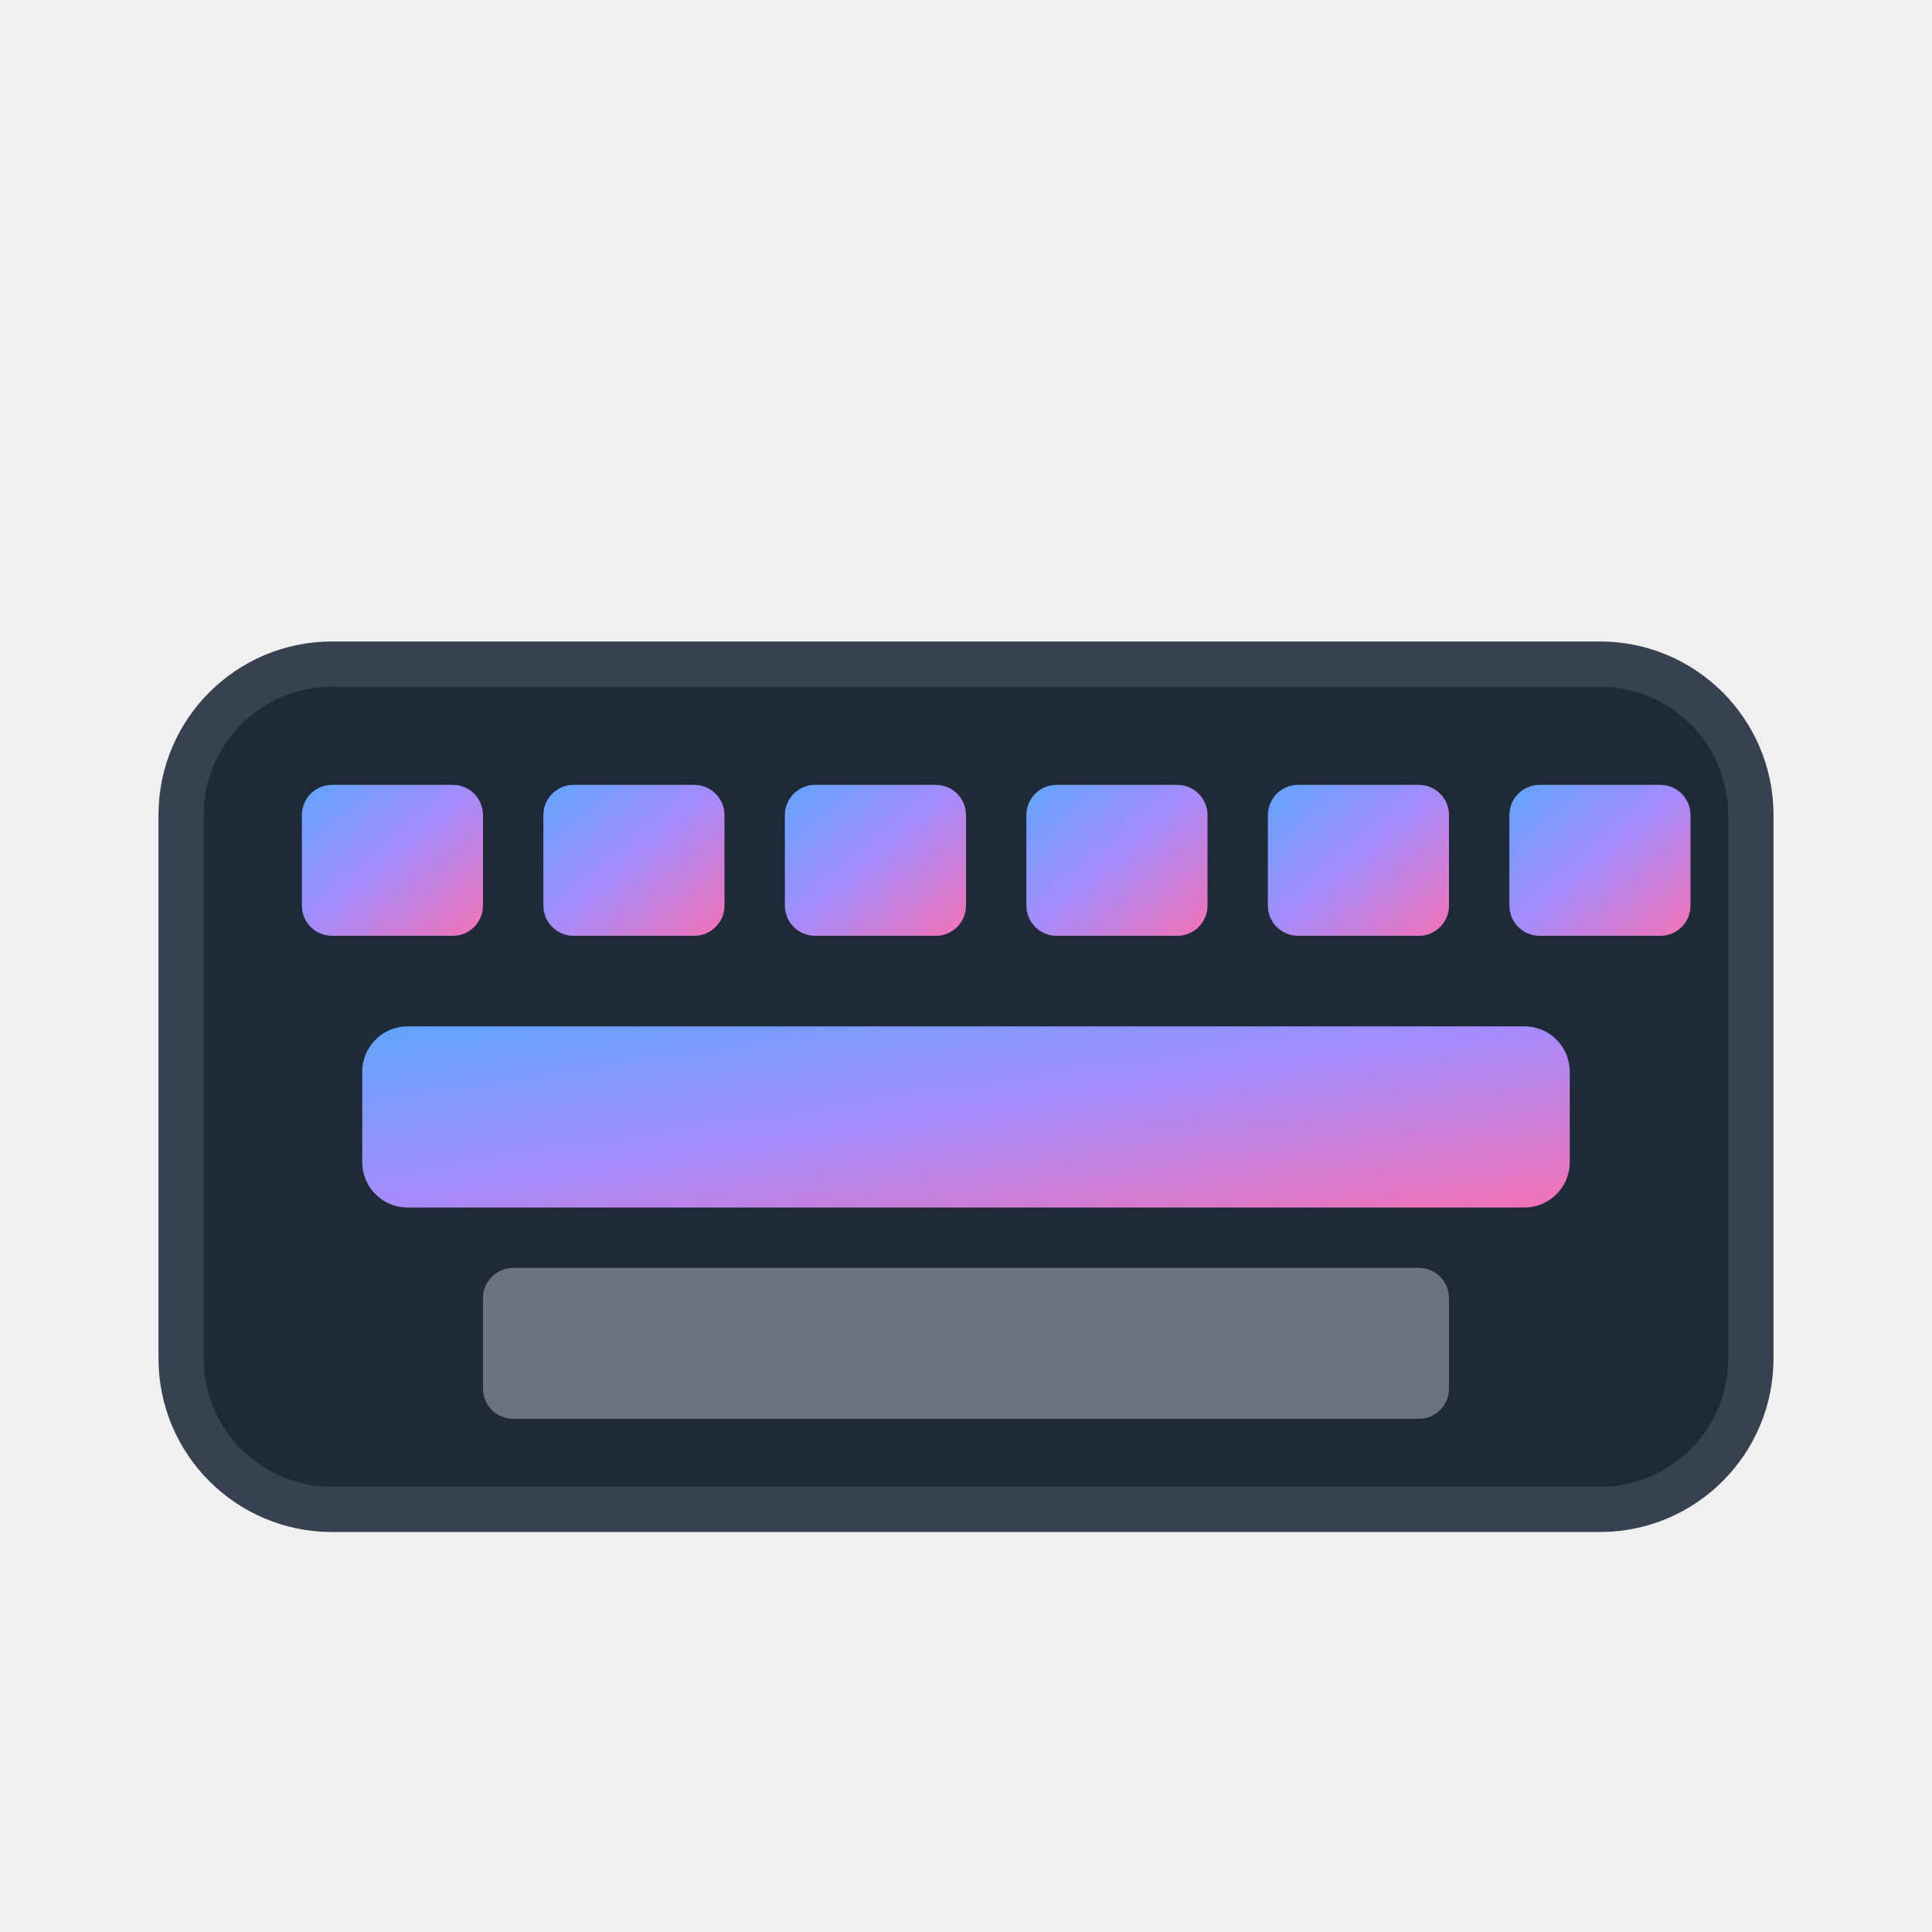
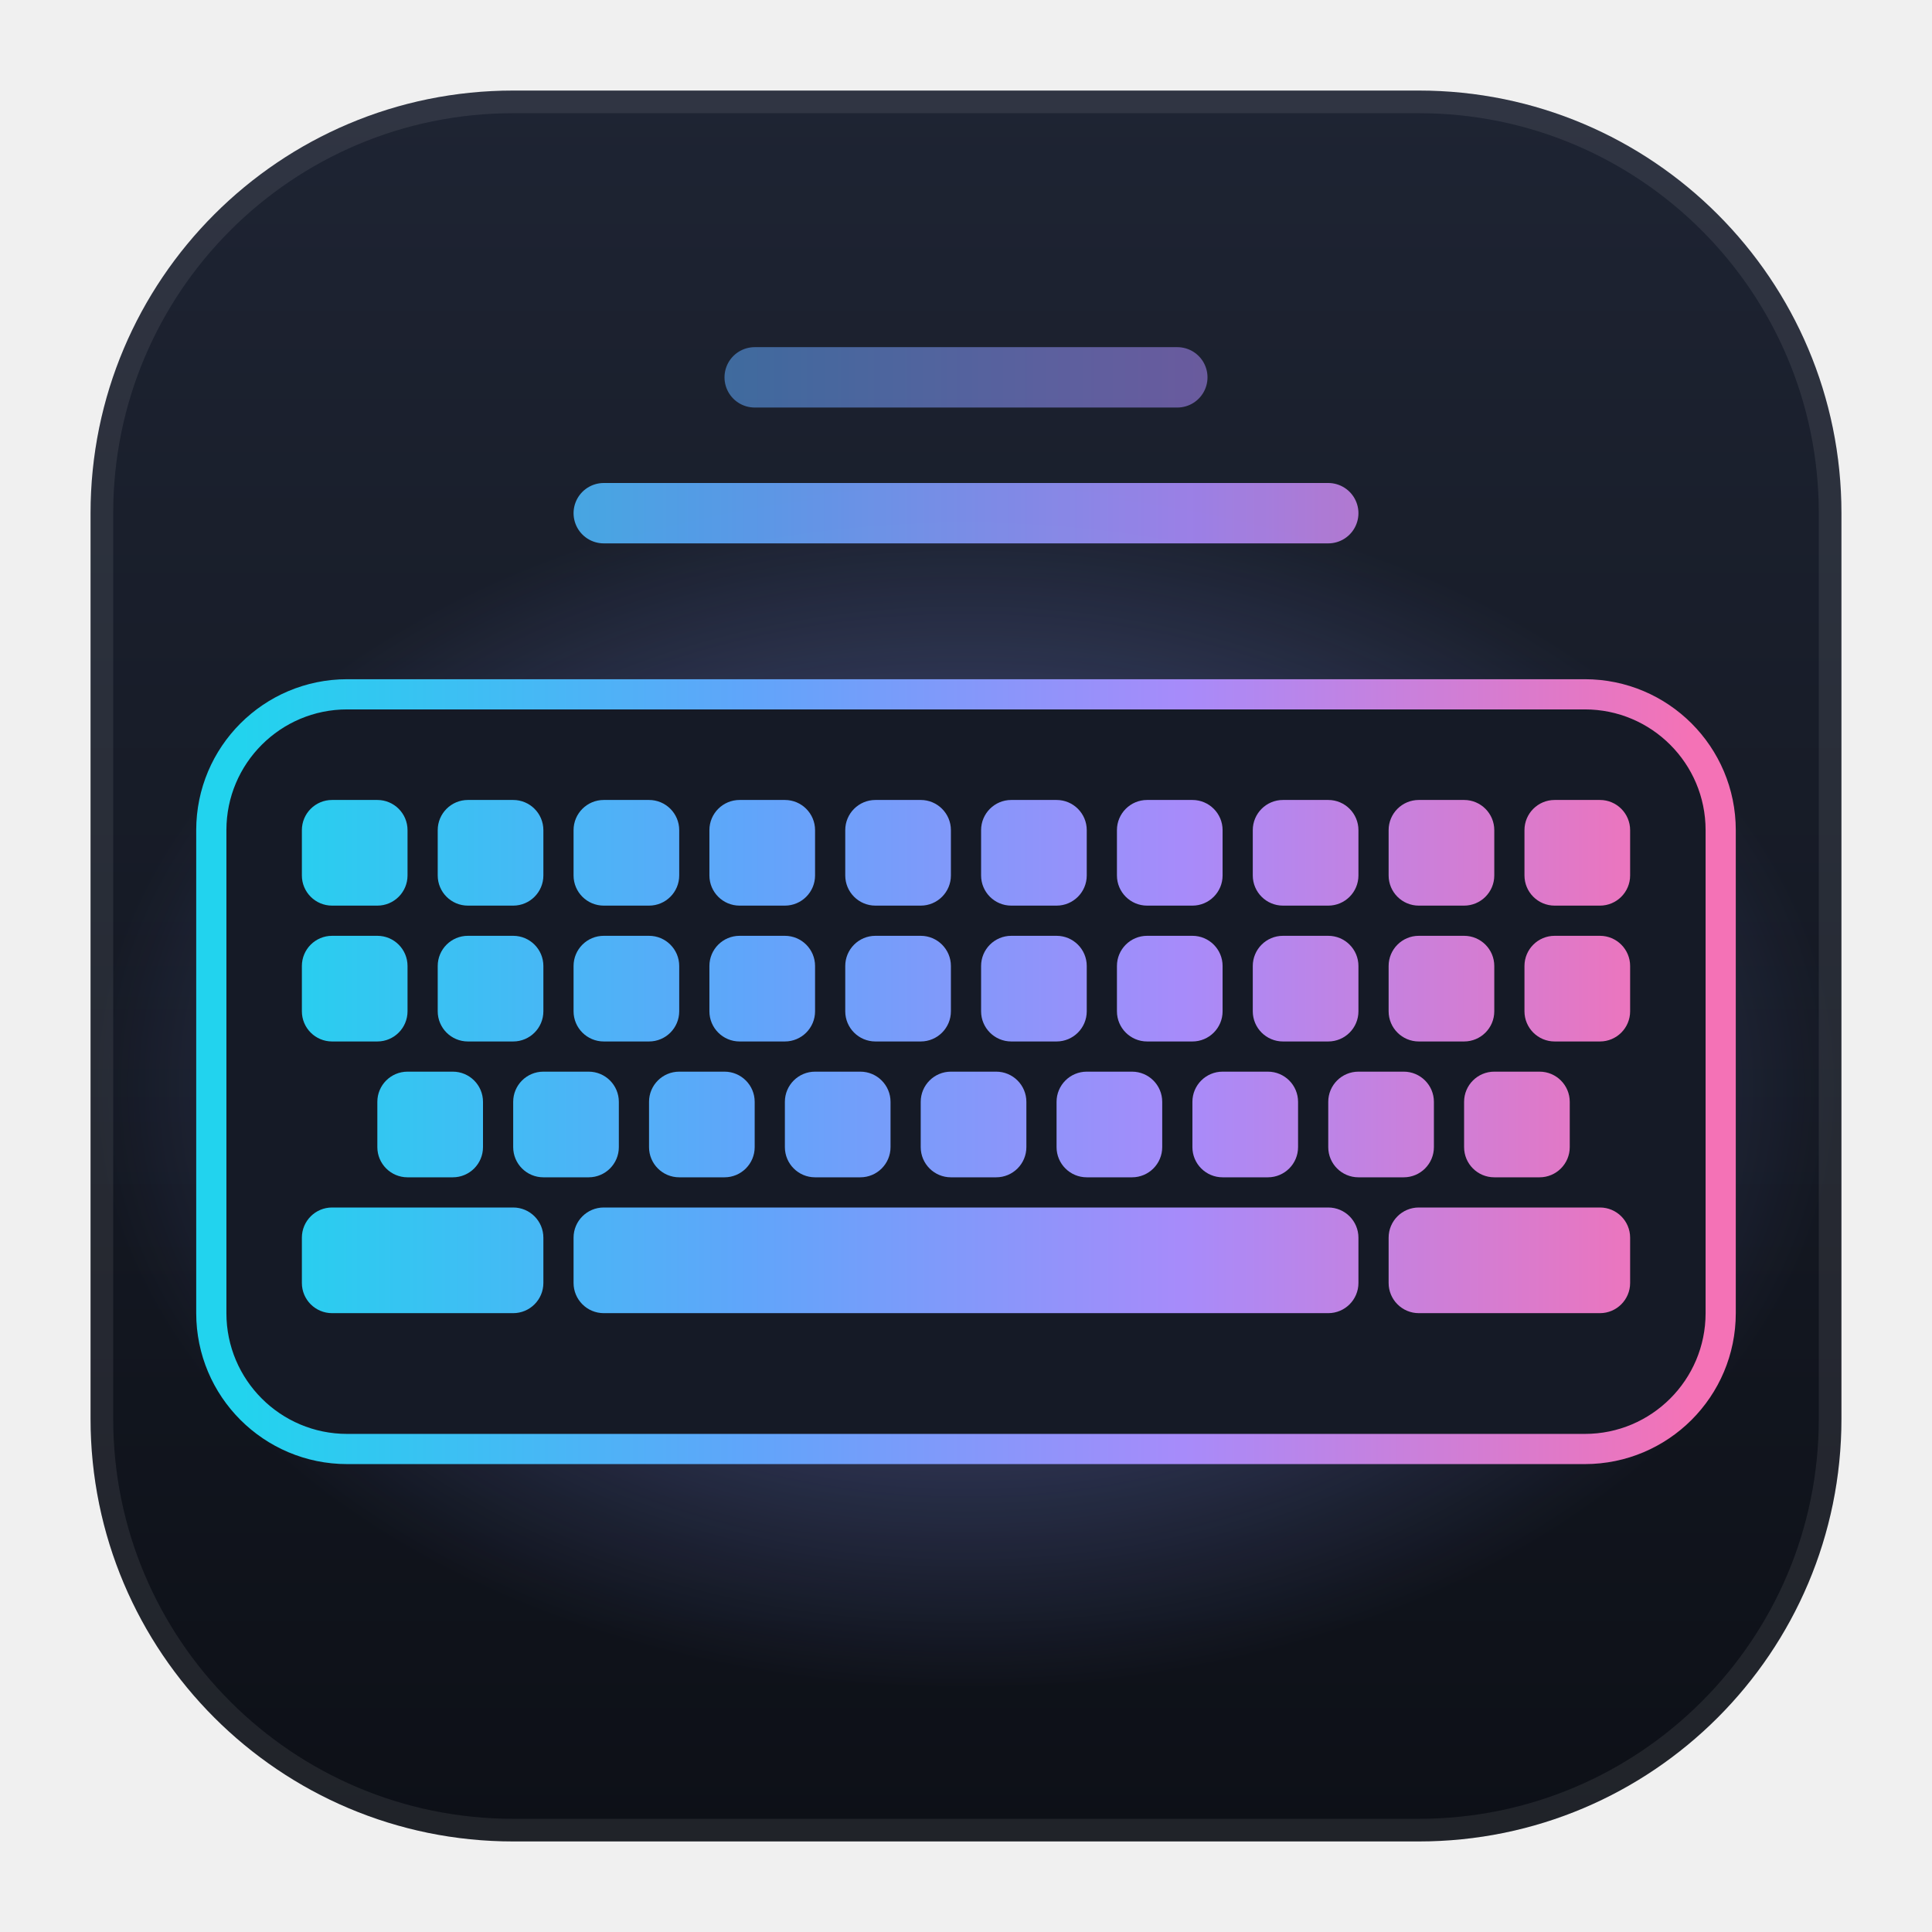
<svg xmlns="http://www.w3.org/2000/svg" viewBox="0 0 128 128" role="img" aria-label="Aero Keyboard Control">
  <defs>
-     <linearGradient id="g" x1="0" y1="0" x2="1" y2="1">
-       <stop offset="0" stop-color="#60a5fa" />
-       <stop offset=".5" stop-color="#a78bfa" />
+     <linearGradient id="bg" x1="0" y1="0" x2="0" y2="1">
+       <stop offset="0" stop-color="#1e2433" />
+       <stop offset="1" stop-color="#0d1017" />
+     </linearGradient>
+     <linearGradient id="rgb" gradientUnits="userSpaceOnUse" x1="16" y1="0" x2="112" y2="0">
+       <stop offset="0" stop-color="#22d3ee" />
+       <stop offset=".35" stop-color="#60a5fa" />
+       <stop offset=".65" stop-color="#a78bfa" />
      <stop offset="1" stop-color="#f472b6" />
    </linearGradient>
+     <radialGradient id="glow" cx=".5" cy=".5" r=".5">
+       <stop offset="0" stop-color="#8b9cff" stop-opacity=".55" />
+       <stop offset="1" stop-color="#8b9cff" stop-opacity="0" />
+     </radialGradient>
  </defs>
-   <rect x="12" y="44" width="104" height="56" rx="10" fill="#1f2937" stroke="#374151" stroke-width="3" />
-   <rect x="20" y="52" width="12" height="10" rx="2" fill="url(#g)" />
-   <rect x="36" y="52" width="12" height="10" rx="2" fill="url(#g)" />
-   <rect x="52" y="52" width="12" height="10" rx="2" fill="url(#g)" />
-   <rect x="68" y="52" width="12" height="10" rx="2" fill="url(#g)" />
-   <rect x="84" y="52" width="12" height="10" rx="2" fill="url(#g)" />
-   <rect x="100" y="52" width="12" height="10" rx="2" fill="url(#g)" />
-   <rect x="24" y="68" width="80" height="12" rx="3" fill="url(#g)" />
-   <rect x="32" y="84" width="64" height="10" rx="2" fill="#6b7280" />
+   <rect x="6" y="6" width="116" height="116" rx="28" fill="url(#bg)" />
+   <rect x="6.75" y="6.75" width="114.5" height="114.5" rx="27.25" fill="none" stroke="#ffffff" stroke-opacity=".08" stroke-width="1.5" />
+   <ellipse cx="64" cy="72" rx="58" ry="40" fill="url(#glow)" />
+   <rect x="14" y="46" width="100" height="50" rx="9" fill="#151a26" stroke="url(#rgb)" stroke-width="2" />
+   <g fill="url(#rgb)">
+     <rect x="20.0" y="53.0" width="7.0" height="7.0" rx="2" />
+     <rect x="29.0" y="53.0" width="7.0" height="7.0" rx="2" />
+     <rect x="38.0" y="53.0" width="7.0" height="7.0" rx="2" />
+     <rect x="47.0" y="53.0" width="7.0" height="7.0" rx="2" />
+     <rect x="56.0" y="53.0" width="7.0" height="7.0" rx="2" />
+     <rect x="65.0" y="53.0" width="7.0" height="7.0" rx="2" />
+     <rect x="74.0" y="53.0" width="7.0" height="7.0" rx="2" />
+     <rect x="83.0" y="53.0" width="7.0" height="7.0" rx="2" />
+     <rect x="92.0" y="53.0" width="7.0" height="7.0" rx="2" />
+     <rect x="101.0" y="53.0" width="7.0" height="7.0" rx="2" />
+     <rect x="20.0" y="62.0" width="7.0" height="7.0" rx="2" />
+     <rect x="29.0" y="62.0" width="7.0" height="7.0" rx="2" />
+     <rect x="38.0" y="62.0" width="7.0" height="7.0" rx="2" />
+     <rect x="47.0" y="62.0" width="7.0" height="7.0" rx="2" />
+     <rect x="56.0" y="62.0" width="7.0" height="7.0" rx="2" />
+     <rect x="65.0" y="62.0" width="7.0" height="7.0" rx="2" />
+     <rect x="74.0" y="62.0" width="7.0" height="7.0" rx="2" />
+     <rect x="83.0" y="62.0" width="7.0" height="7.0" rx="2" />
+     <rect x="92.0" y="62.0" width="7.0" height="7.0" rx="2" />
+     <rect x="101.0" y="62.0" width="7.0" height="7.0" rx="2" />
+     <rect x="25.0" y="71.0" width="7.0" height="7.0" rx="2" />
+     <rect x="34.0" y="71.0" width="7.0" height="7.0" rx="2" />
+     <rect x="43.0" y="71.0" width="7.0" height="7.0" rx="2" />
+     <rect x="52.0" y="71.0" width="7.0" height="7.0" rx="2" />
+     <rect x="61.0" y="71.0" width="7.0" height="7.0" rx="2" />
+     <rect x="70.0" y="71.0" width="7.0" height="7.0" rx="2" />
+     <rect x="79.0" y="71.0" width="7.0" height="7.0" rx="2" />
+     <rect x="88.0" y="71.0" width="7.0" height="7.0" rx="2" />
+     <rect x="97.0" y="71.0" width="7.0" height="7.0" rx="2" />
+     <rect x="20.0" y="80.0" width="16" height="7.0" rx="2" />
+     <rect x="38.0" y="80.0" width="52" height="7.0" rx="2" />
+     <rect x="92.0" y="80.0" width="16" height="7.0" rx="2" />
+   </g>
+   <path d="M40 34h48" stroke="url(#rgb)" stroke-width="4" stroke-linecap="round" opacity=".9" />
+   <path d="M50 25h28" stroke="url(#rgb)" stroke-width="4" stroke-linecap="round" opacity=".55" />
</svg>
